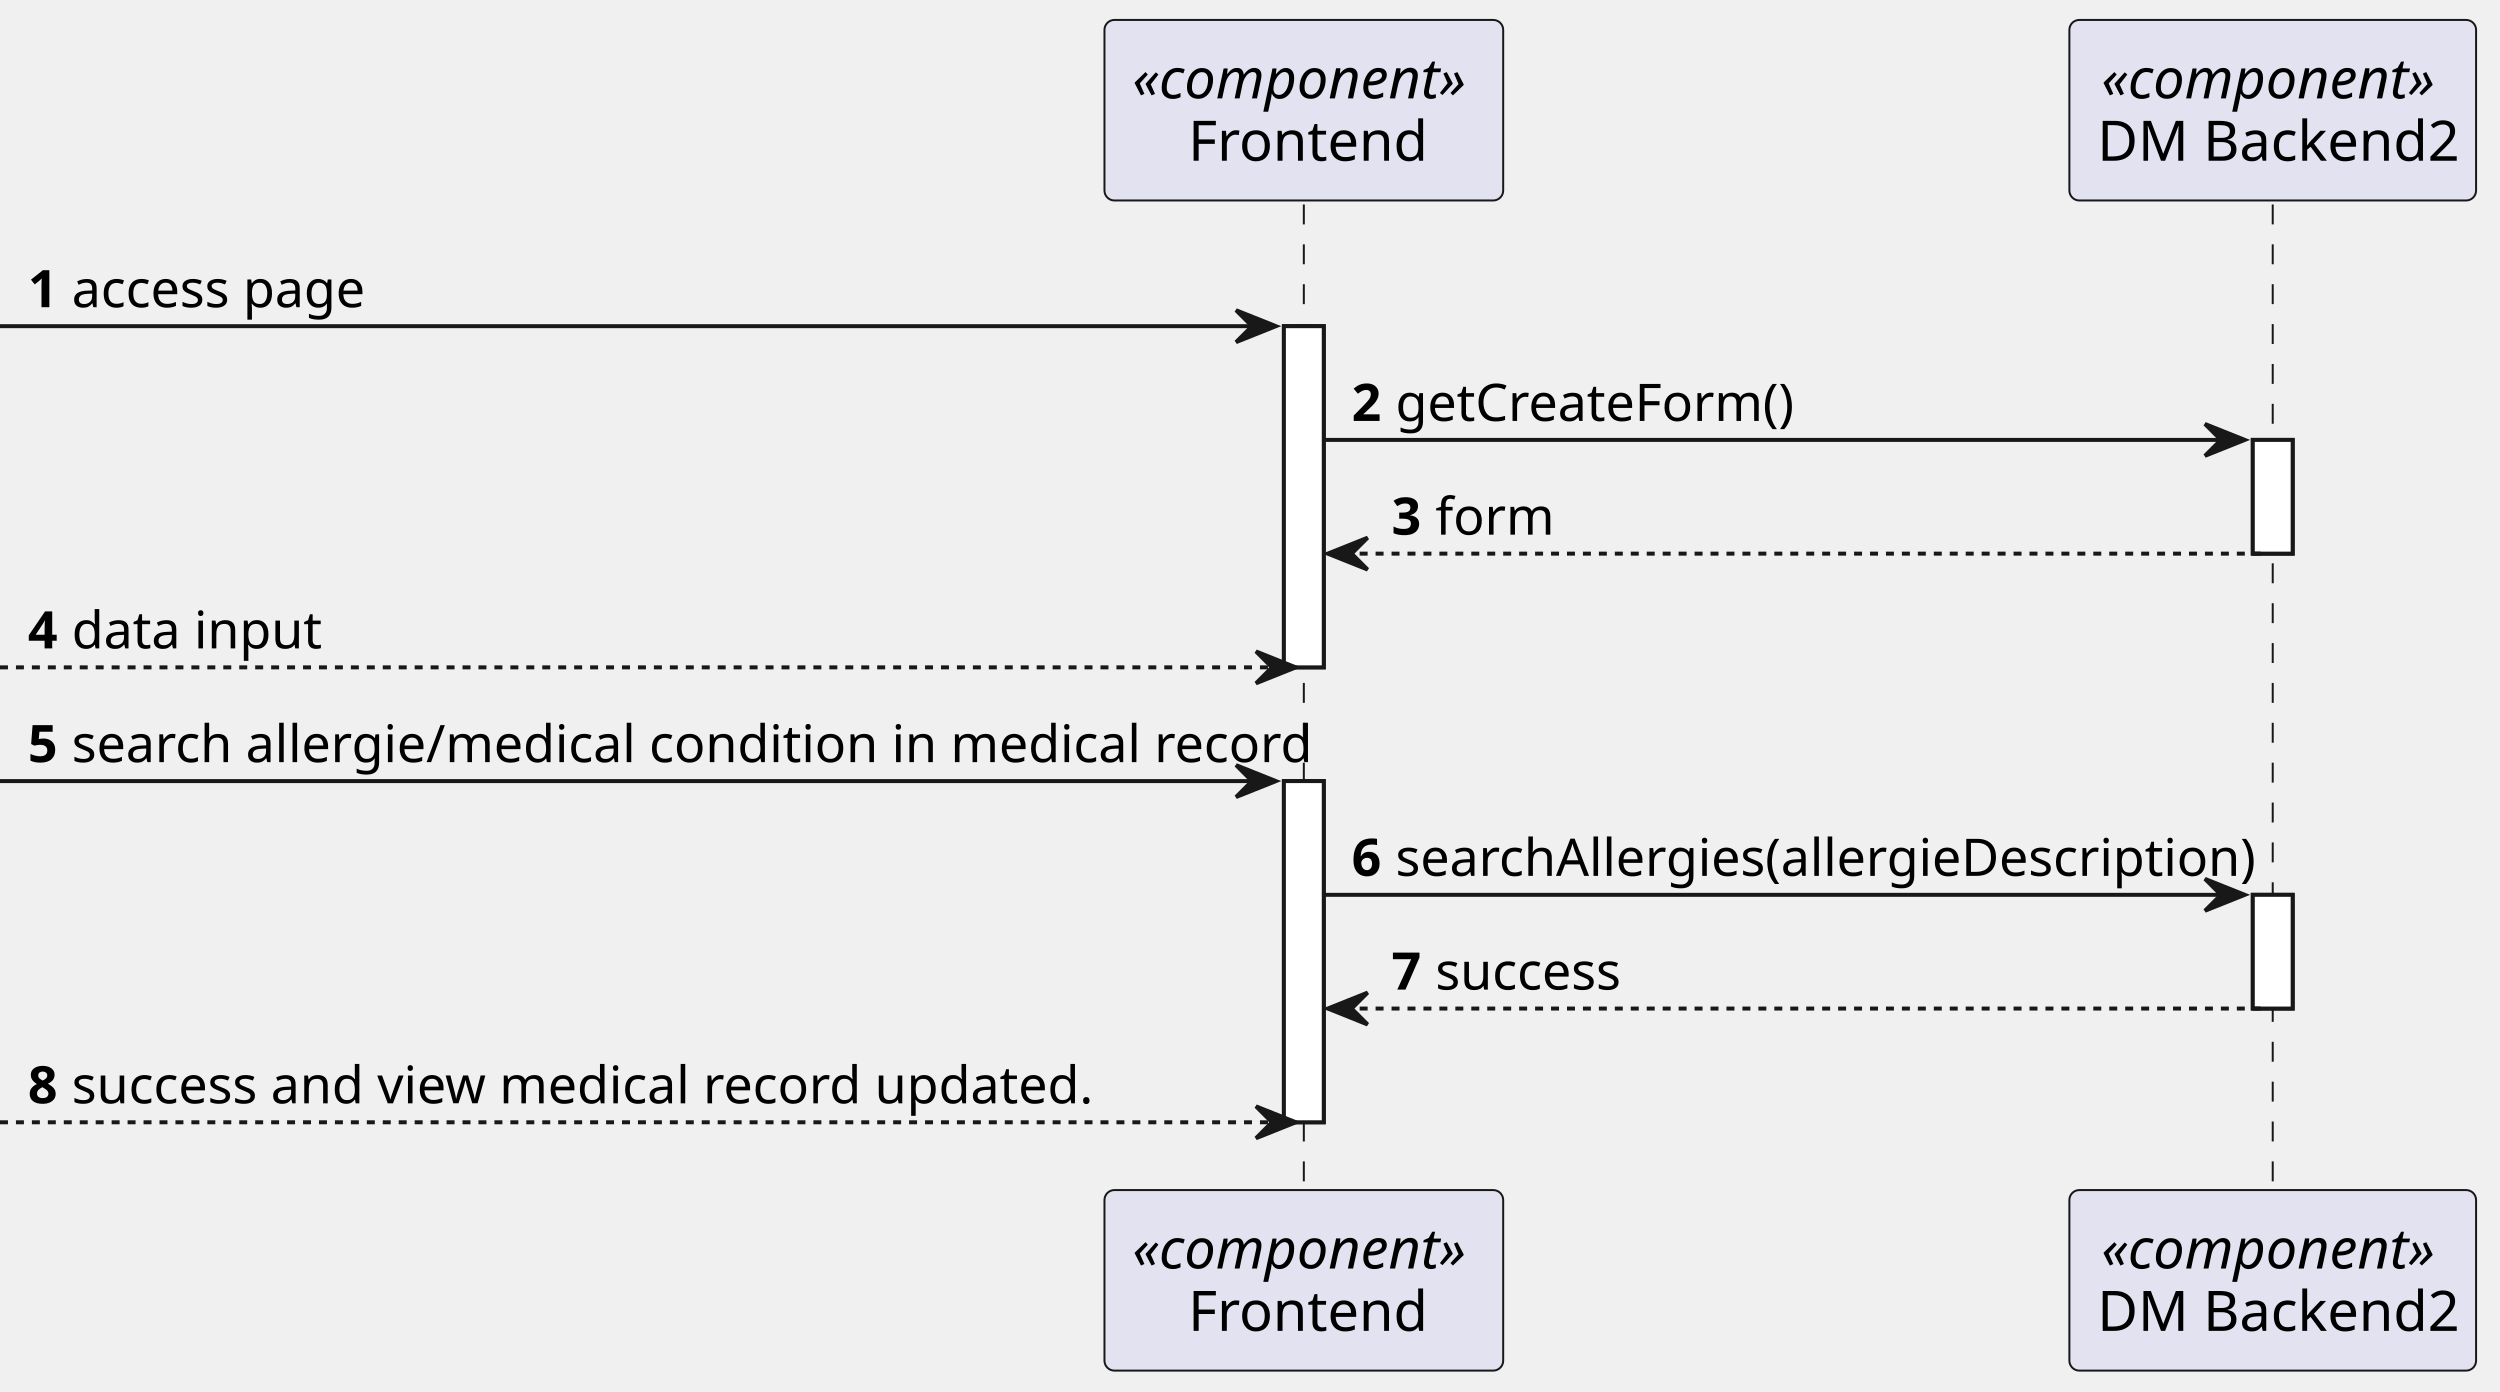
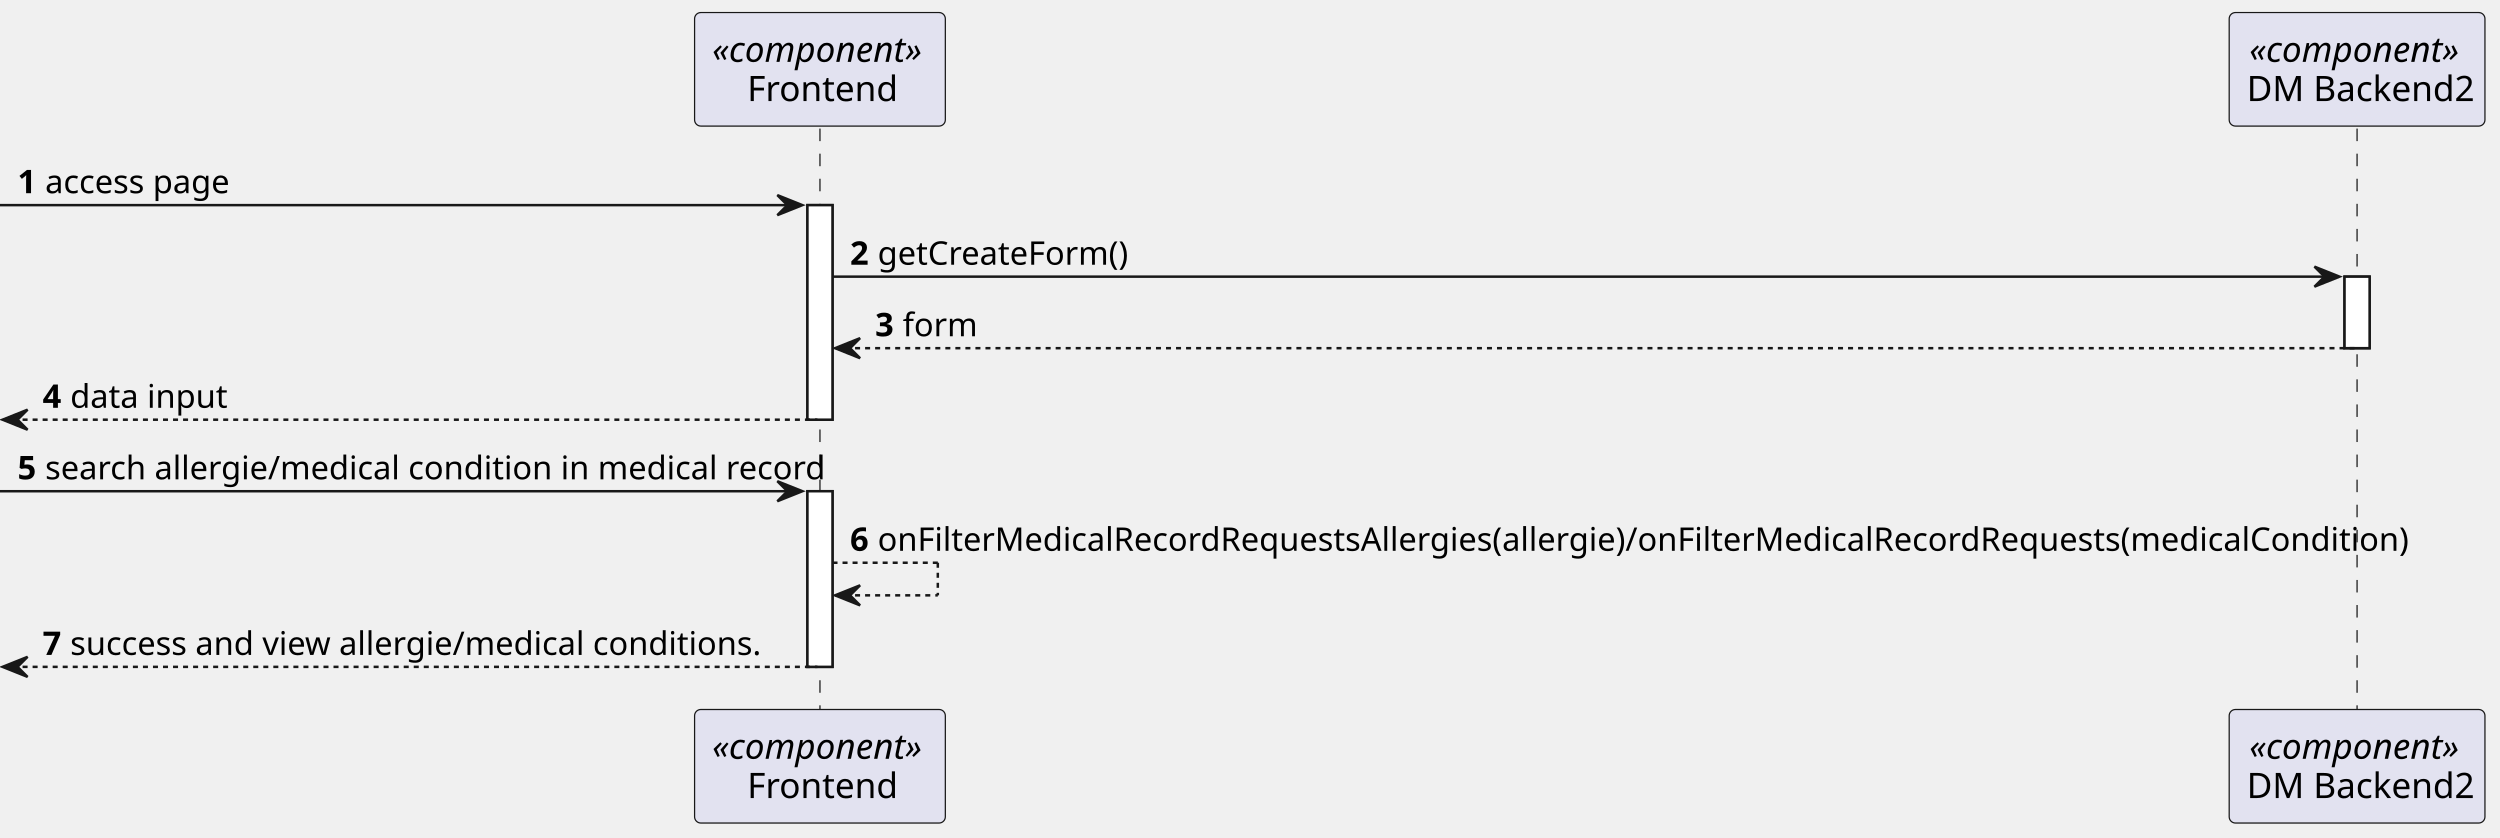
- <svg xmlns="http://www.w3.org/2000/svg" contentStyleType="text/css" height="349px" preserveAspectRatio="none" style="width:627px;height:349px;background:#FFFFFF;" version="1.1" viewBox="0 0 627 349" width="627px" zoomAndPan="magnify">
+ <svg xmlns="http://www.w3.org/2000/svg" contentStyleType="text/css" height="334px" preserveAspectRatio="none" style="width:997px;height:334px;background:#FFFFFF;" version="1.1" viewBox="0 0 997 334" width="997px" zoomAndPan="magnify">
  <defs />
  <g>
    <rect fill="#FFFFFF" height="85.57" style="stroke:#181818;stroke-width:1.0;" width="10" x="322" y="81.805" />
-     <rect fill="#FFFFFF" height="85.57" style="stroke:#181818;stroke-width:1.0;" width="10" x="322" y="195.898" />
-     <rect fill="#FFFFFF" height="28.523" style="stroke:#181818;stroke-width:1.0;" width="10" x="565" y="110.328" />
-     <rect fill="#FFFFFF" height="28.523" style="stroke:#181818;stroke-width:1.0;" width="10" x="565" y="224.422" />
-     <line style="stroke:#181818;stroke-width:0.5;stroke-dasharray:5.0,5.0;" x1="327" x2="327" y1="51.281" y2="299.469" />
-     <line style="stroke:#181818;stroke-width:0.5;stroke-dasharray:5.0,5.0;" x1="570" x2="570" y1="51.281" y2="299.469" />
+     <rect fill="#FFFFFF" height="70.047" style="stroke:#181818;stroke-width:1.0;" width="10" x="322" y="195.898" />
+     <rect fill="#FFFFFF" height="28.523" style="stroke:#181818;stroke-width:1.0;" width="10" x="935" y="110.328" />
+     <line style="stroke:#181818;stroke-width:0.5;stroke-dasharray:5.0,5.0;" x1="327" x2="327" y1="51.281" y2="283.945" />
+     <line style="stroke:#181818;stroke-width:0.5;stroke-dasharray:5.0,5.0;" x1="940" x2="940" y1="51.281" y2="283.945" />
    <rect fill="#E2E2F0" height="45.281" rx="2.5" ry="2.5" style="stroke:#181818;stroke-width:0.5;" width="100" x="277" y="5" />
    <text fill="#000000" font-family="sans-serif" font-size="14" font-style="italic" lengthAdjust="spacing" textLength="86" x="284" y="24.674">«component»</text>
    <text fill="#000000" font-family="sans-serif" font-size="14" lengthAdjust="spacing" textLength="58" x="298" y="40.315">Frontend</text>
-     <rect fill="#E2E2F0" height="45.281" rx="2.5" ry="2.5" style="stroke:#181818;stroke-width:0.5;" width="100" x="277" y="298.469" />
-     <text fill="#000000" font-family="sans-serif" font-size="14" font-style="italic" lengthAdjust="spacing" textLength="86" x="284" y="318.143">«component»</text>
-     <text fill="#000000" font-family="sans-serif" font-size="14" lengthAdjust="spacing" textLength="58" x="298" y="333.783">Frontend</text>
-     <rect fill="#E2E2F0" height="45.281" rx="2.5" ry="2.5" style="stroke:#181818;stroke-width:0.5;" width="102" x="519" y="5" />
-     <text fill="#000000" font-family="sans-serif" font-size="14" font-style="italic" lengthAdjust="spacing" textLength="86" x="527" y="24.674">«component»</text>
-     <text fill="#000000" font-family="sans-serif" font-size="14" lengthAdjust="spacing" textLength="88" x="526" y="40.315">DM Backend2</text>
-     <rect fill="#E2E2F0" height="45.281" rx="2.5" ry="2.5" style="stroke:#181818;stroke-width:0.5;" width="102" x="519" y="298.469" />
-     <text fill="#000000" font-family="sans-serif" font-size="14" font-style="italic" lengthAdjust="spacing" textLength="86" x="527" y="318.143">«component»</text>
-     <text fill="#000000" font-family="sans-serif" font-size="14" lengthAdjust="spacing" textLength="88" x="526" y="333.783">DM Backend2</text>
+     <rect fill="#E2E2F0" height="45.281" rx="2.5" ry="2.5" style="stroke:#181818;stroke-width:0.5;" width="100" x="277" y="282.945" />
+     <text fill="#000000" font-family="sans-serif" font-size="14" font-style="italic" lengthAdjust="spacing" textLength="86" x="284" y="302.619">«component»</text>
+     <text fill="#000000" font-family="sans-serif" font-size="14" lengthAdjust="spacing" textLength="58" x="298" y="318.26">Frontend</text>
+     <rect fill="#E2E2F0" height="45.281" rx="2.5" ry="2.5" style="stroke:#181818;stroke-width:0.5;" width="102" x="889" y="5" />
+     <text fill="#000000" font-family="sans-serif" font-size="14" font-style="italic" lengthAdjust="spacing" textLength="86" x="897" y="24.674">«component»</text>
+     <text fill="#000000" font-family="sans-serif" font-size="14" lengthAdjust="spacing" textLength="88" x="896" y="40.315">DM Backend2</text>
+     <rect fill="#E2E2F0" height="45.281" rx="2.5" ry="2.5" style="stroke:#181818;stroke-width:0.5;" width="102" x="889" y="282.945" />
+     <text fill="#000000" font-family="sans-serif" font-size="14" font-style="italic" lengthAdjust="spacing" textLength="86" x="897" y="302.619">«component»</text>
+     <text fill="#000000" font-family="sans-serif" font-size="14" lengthAdjust="spacing" textLength="88" x="896" y="318.26">DM Backend2</text>
    <rect fill="#FFFFFF" height="85.57" style="stroke:#181818;stroke-width:1.0;" width="10" x="322" y="81.805" />
-     <rect fill="#FFFFFF" height="85.57" style="stroke:#181818;stroke-width:1.0;" width="10" x="322" y="195.898" />
-     <rect fill="#FFFFFF" height="28.523" style="stroke:#181818;stroke-width:1.0;" width="10" x="565" y="110.328" />
-     <rect fill="#FFFFFF" height="28.523" style="stroke:#181818;stroke-width:1.0;" width="10" x="565" y="224.422" />
+     <rect fill="#FFFFFF" height="70.047" style="stroke:#181818;stroke-width:1.0;" width="10" x="322" y="195.898" />
+     <rect fill="#FFFFFF" height="28.523" style="stroke:#181818;stroke-width:1.0;" width="10" x="935" y="110.328" />
    <polygon fill="#181818" points="310,77.805,320,81.805,310,85.805,314,81.805" style="stroke:#181818;stroke-width:1.0;" />
    <line style="stroke:#181818;stroke-width:1.0;" x1="0" x2="316" y1="81.805" y2="81.805" />
    <text fill="#000000" font-family="sans-serif" font-size="13" font-weight="bold" lengthAdjust="spacing" textLength="7" x="7" y="77.05">1</text>
    <text fill="#000000" font-family="sans-serif" font-size="13" lengthAdjust="spacing" textLength="74" x="18" y="77.05">access page</text>
-     <polygon fill="#181818" points="553,106.328,563,110.328,553,114.328,557,110.328" style="stroke:#181818;stroke-width:1.0;" />
-     <line style="stroke:#181818;stroke-width:1.0;" x1="332" x2="559" y1="110.328" y2="110.328" />
+     <polygon fill="#181818" points="923,106.328,933,110.328,923,114.328,927,110.328" style="stroke:#181818;stroke-width:1.0;" />
+     <line style="stroke:#181818;stroke-width:1.0;" x1="332" x2="929" y1="110.328" y2="110.328" />
    <text fill="#000000" font-family="sans-serif" font-size="13" font-weight="bold" lengthAdjust="spacing" textLength="7" x="339" y="105.573">2</text>
    <text fill="#000000" font-family="sans-serif" font-size="13" lengthAdjust="spacing" textLength="94" x="350" y="105.573">getCreateForm()</text>
    <polygon fill="#181818" points="343,134.852,333,138.852,343,142.852,339,138.852" style="stroke:#181818;stroke-width:1.0;" />
-     <line style="stroke:#181818;stroke-width:1.0;stroke-dasharray:2.0,2.0;" x1="337" x2="569" y1="138.852" y2="138.852" />
+     <line style="stroke:#181818;stroke-width:1.0;stroke-dasharray:2.0,2.0;" x1="337" x2="939" y1="138.852" y2="138.852" />
    <text fill="#000000" font-family="sans-serif" font-size="13" font-weight="bold" lengthAdjust="spacing" textLength="7" x="349" y="134.097">3</text>
    <text fill="#000000" font-family="sans-serif" font-size="13" lengthAdjust="spacing" textLength="25" x="360" y="134.097">form</text>
-     <polygon fill="#181818" points="315,163.375,325,167.375,315,171.375,319,167.375" style="stroke:#181818;stroke-width:1.0;" />
-     <line style="stroke:#181818;stroke-width:1.0;stroke-dasharray:2.0,2.0;" x1="0" x2="321" y1="167.375" y2="167.375" />
-     <text fill="#000000" font-family="sans-serif" font-size="13" font-weight="bold" lengthAdjust="spacing" textLength="7" x="7" y="162.62">4</text>
-     <text fill="#000000" font-family="sans-serif" font-size="13" lengthAdjust="spacing" textLength="57" x="18" y="162.62">data input</text>
+     <polygon fill="#181818" points="11,163.375,1,167.375,11,171.375,7,167.375" style="stroke:#181818;stroke-width:1.0;" />
+     <line style="stroke:#181818;stroke-width:1.0;stroke-dasharray:2.0,2.0;" x1="5" x2="326" y1="167.375" y2="167.375" />
+     <text fill="#000000" font-family="sans-serif" font-size="13" font-weight="bold" lengthAdjust="spacing" textLength="7" x="17" y="162.62">4</text>
+     <text fill="#000000" font-family="sans-serif" font-size="13" lengthAdjust="spacing" textLength="57" x="28" y="162.62">data input</text>
    <polygon fill="#181818" points="310,191.898,320,195.898,310,199.898,314,195.898" style="stroke:#181818;stroke-width:1.0;" />
    <line style="stroke:#181818;stroke-width:1.0;" x1="0" x2="316" y1="195.898" y2="195.898" />
    <text fill="#000000" font-family="sans-serif" font-size="13" font-weight="bold" lengthAdjust="spacing" textLength="7" x="7" y="191.144">5</text>
    <text fill="#000000" font-family="sans-serif" font-size="13" lengthAdjust="spacing" textLength="292" x="18" y="191.144">search allergie/medical condition in medical record</text>
-     <polygon fill="#181818" points="553,220.422,563,224.422,553,228.422,557,224.422" style="stroke:#181818;stroke-width:1.0;" />
-     <line style="stroke:#181818;stroke-width:1.0;" x1="332" x2="559" y1="224.422" y2="224.422" />
+     <line style="stroke:#181818;stroke-width:1.0;stroke-dasharray:2.0,2.0;" x1="332" x2="374" y1="224.422" y2="224.422" />
+     <line style="stroke:#181818;stroke-width:1.0;stroke-dasharray:2.0,2.0;" x1="374" x2="374" y1="224.422" y2="237.422" />
+     <line style="stroke:#181818;stroke-width:1.0;stroke-dasharray:2.0,2.0;" x1="333" x2="374" y1="237.422" y2="237.422" />
+     <polygon fill="#181818" points="343,233.422,333,237.422,343,241.422,339,237.422" style="stroke:#181818;stroke-width:1.0;" />
    <text fill="#000000" font-family="sans-serif" font-size="13" font-weight="bold" lengthAdjust="spacing" textLength="7" x="339" y="219.667">6</text>
-     <text fill="#000000" font-family="sans-serif" font-size="13" lengthAdjust="spacing" textLength="203" x="350" y="219.667">searchAllergies(allergieDescription)</text>
-     <polygon fill="#181818" points="343,248.945,333,252.945,343,256.945,339,252.945" style="stroke:#181818;stroke-width:1.0;" />
-     <line style="stroke:#181818;stroke-width:1.0;stroke-dasharray:2.0,2.0;" x1="337" x2="569" y1="252.945" y2="252.945" />
-     <text fill="#000000" font-family="sans-serif" font-size="13" font-weight="bold" lengthAdjust="spacing" textLength="7" x="349" y="248.19">7</text>
-     <text fill="#000000" font-family="sans-serif" font-size="13" lengthAdjust="spacing" textLength="49" x="360" y="248.19">success</text>
-     <polygon fill="#181818" points="315,277.469,325,281.469,315,285.469,319,281.469" style="stroke:#181818;stroke-width:1.0;" />
-     <line style="stroke:#181818;stroke-width:1.0;stroke-dasharray:2.0,2.0;" x1="0" x2="321" y1="281.469" y2="281.469" />
-     <text fill="#000000" font-family="sans-serif" font-size="13" font-weight="bold" lengthAdjust="spacing" textLength="7" x="7" y="276.714">8</text>
-     <text fill="#000000" font-family="sans-serif" font-size="13" lengthAdjust="spacing" textLength="245" x="18" y="276.714">success and view medical record updated.</text>
+     <text fill="#000000" font-family="sans-serif" font-size="13" lengthAdjust="spacing" textLength="578" x="350" y="219.667">onFilterMedicalRecordRequestsAllergies(allergie)/onFilterMedicalRecordRequests(medicalCondition)</text>
+     <polygon fill="#181818" points="11,261.945,1,265.945,11,269.945,7,265.945" style="stroke:#181818;stroke-width:1.0;" />
+     <line style="stroke:#181818;stroke-width:1.0;stroke-dasharray:2.0,2.0;" x1="5" x2="326" y1="265.945" y2="265.945" />
+     <text fill="#000000" font-family="sans-serif" font-size="13" font-weight="bold" lengthAdjust="spacing" textLength="7" x="17" y="261.19">7</text>
+     <text fill="#000000" font-family="sans-serif" font-size="13" lengthAdjust="spacing" textLength="263" x="28" y="261.19">success and view allergie/medical conditions.</text>
  </g>
</svg>
